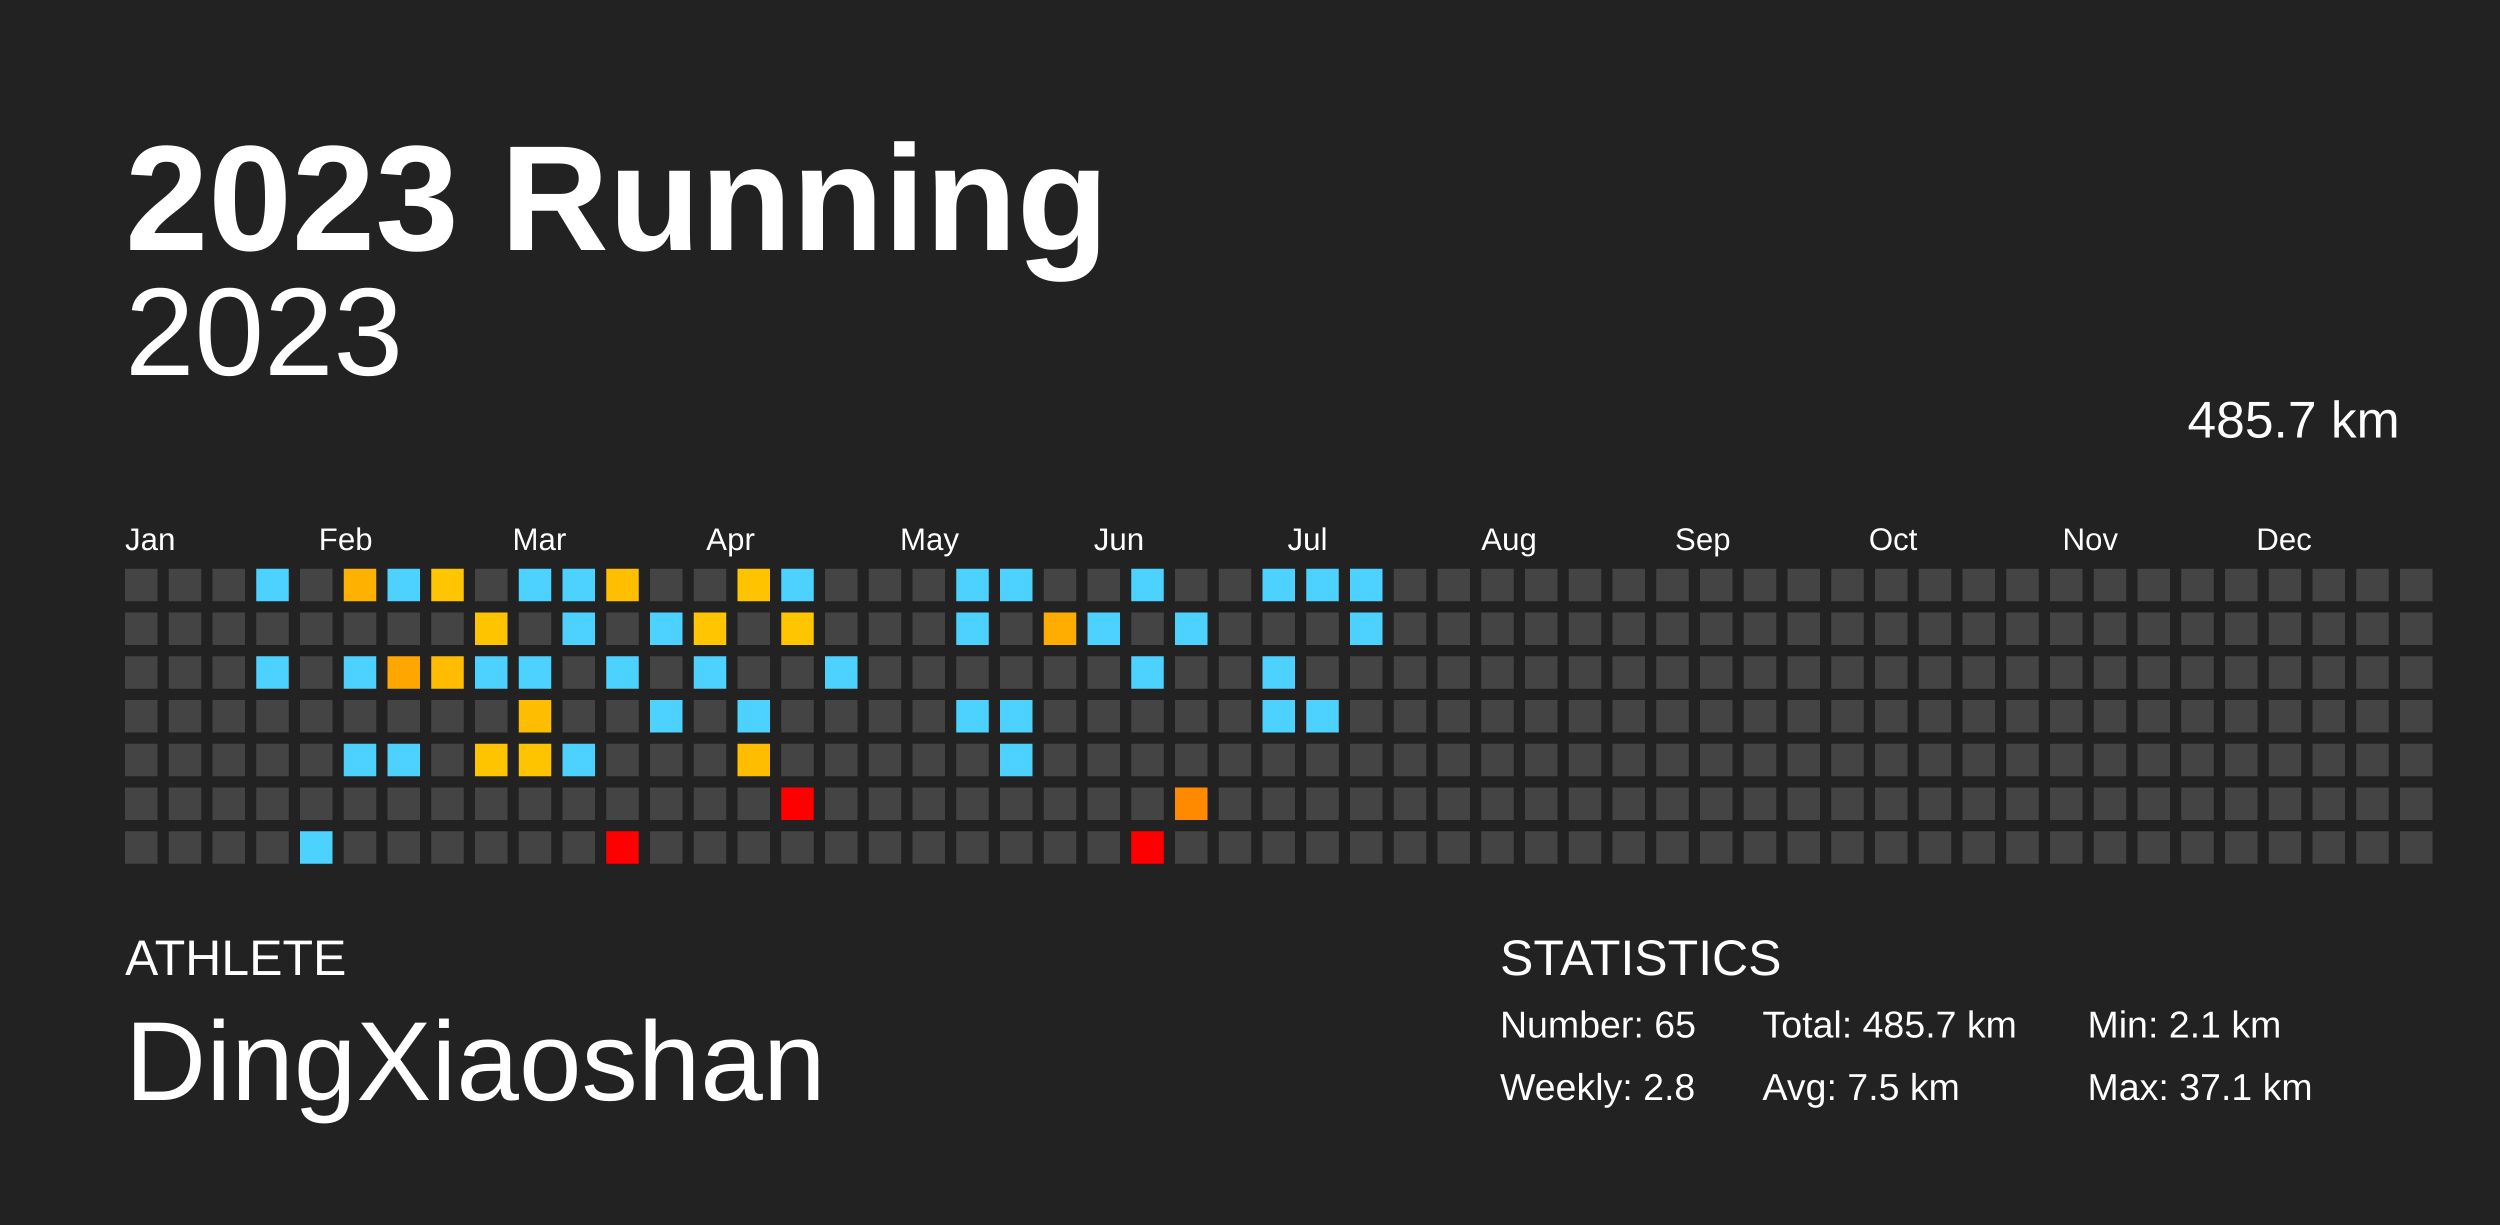
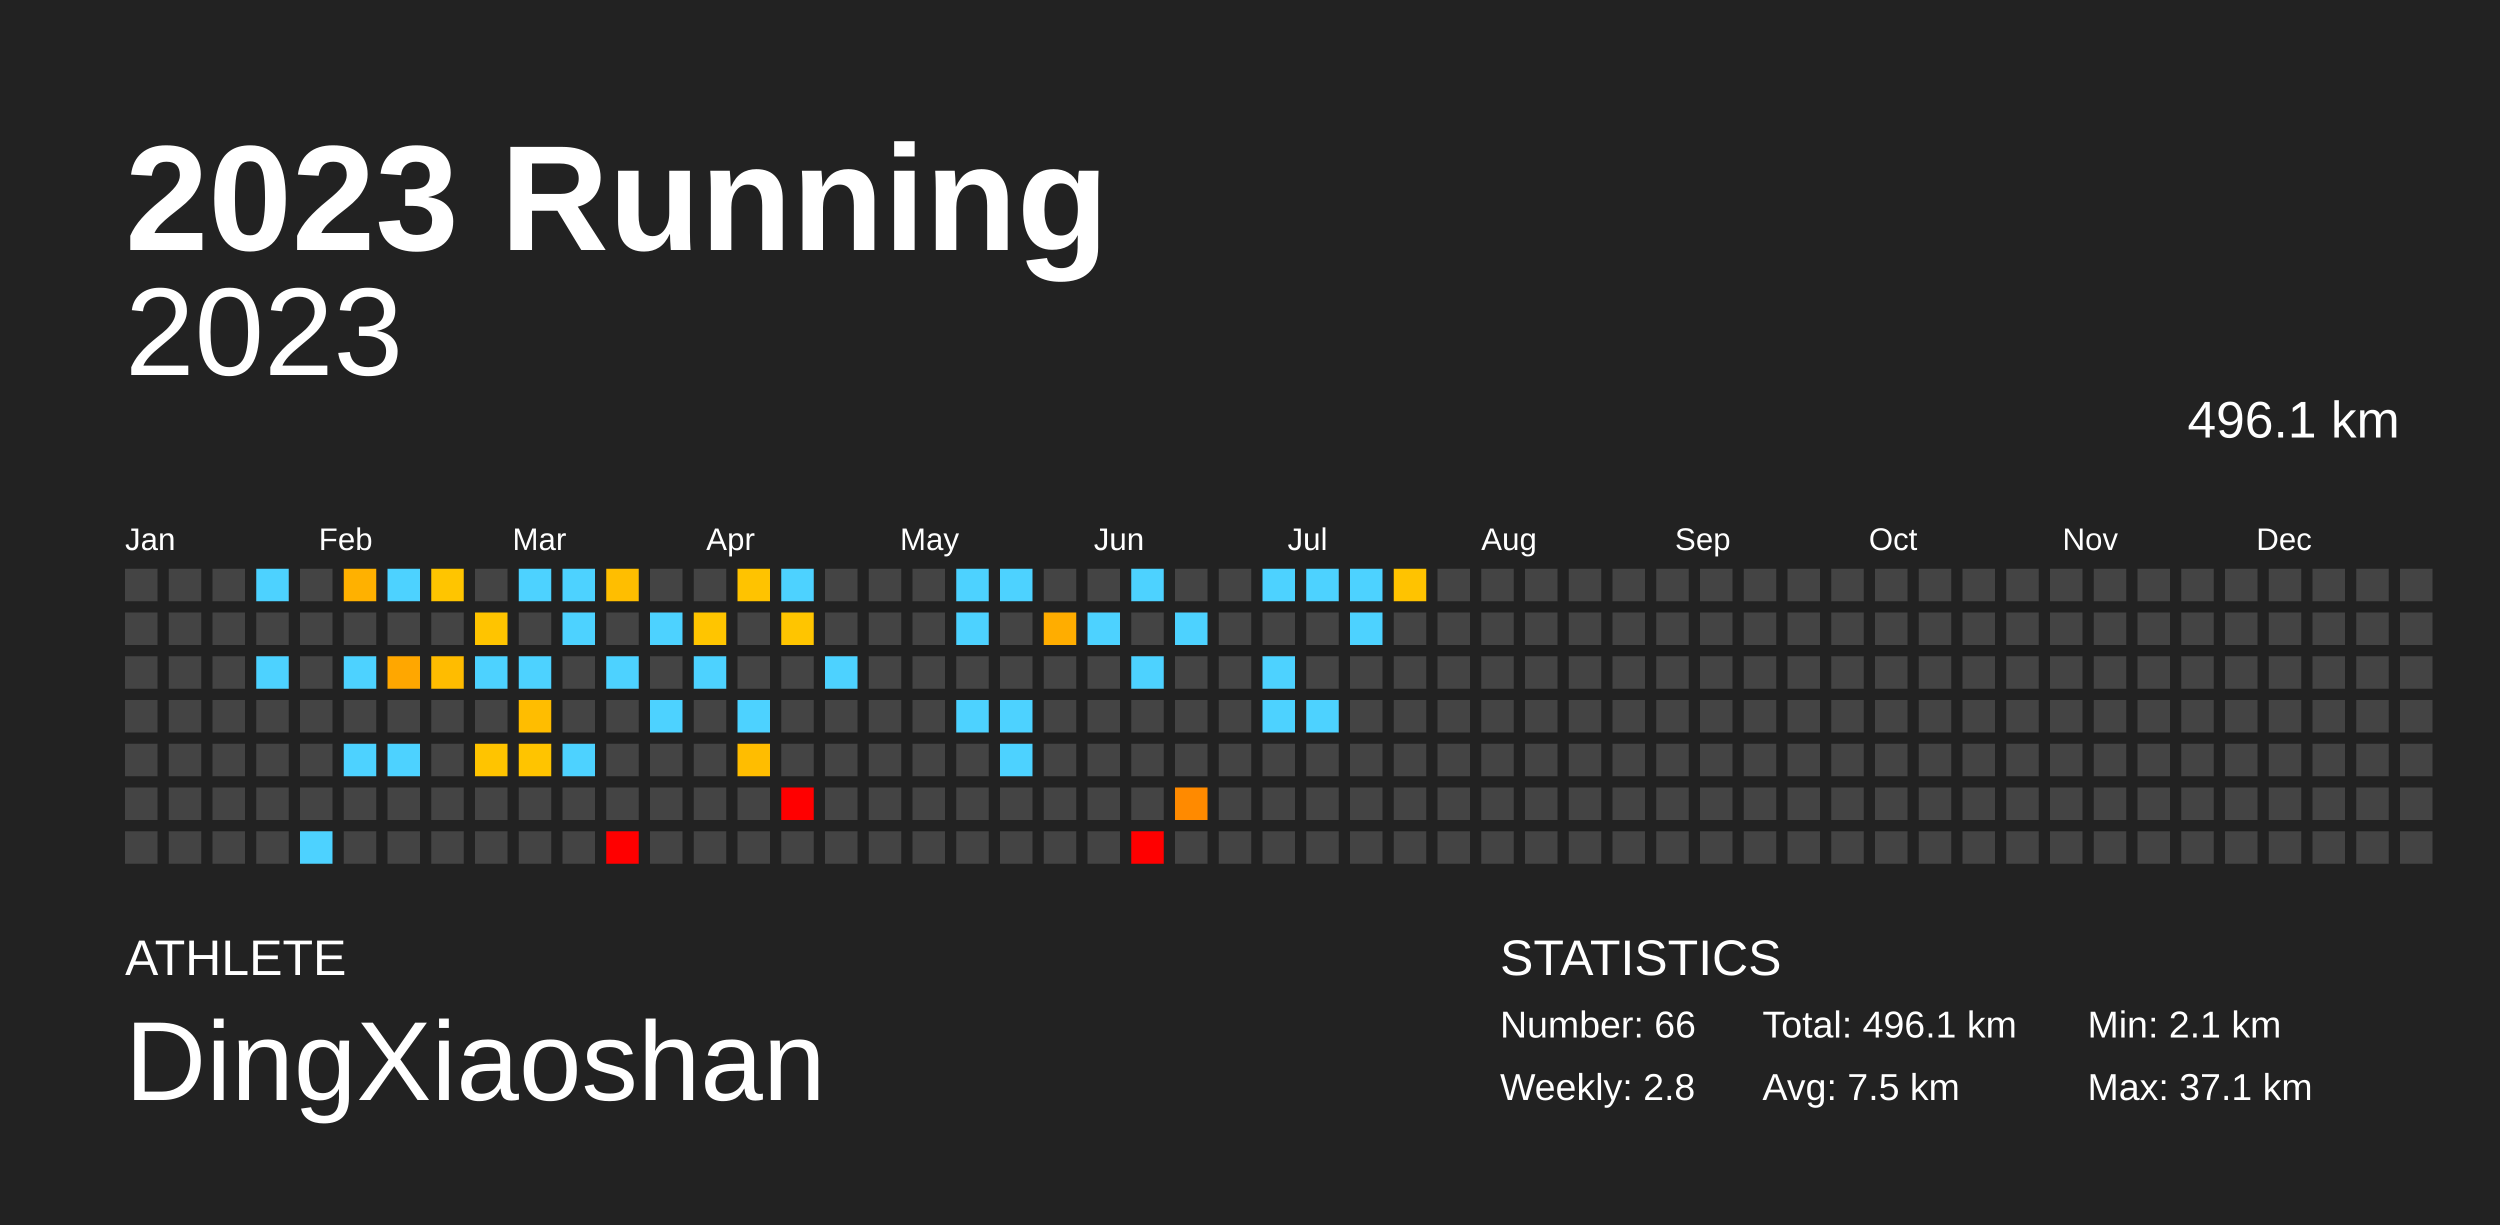
<svg xmlns="http://www.w3.org/2000/svg" baseProfile="full" height="98mm" version="1.1" viewBox="0,0,200,98" width="200mm">
  <defs />
  <rect fill="#222222" height="98" width="200" x="0" y="0" />
  <text fill="#FFFFFF" style="font-size:12px; font-family:Arial; font-weight:bold;" x="10" y="20">2023 Running</text>
  <text fill="#FFFFFF" style="font-size:4px; font-family:Arial" x="10" y="78">ATHLETE</text>
  <text fill="#FFFFFF" style="font-size:9px; font-family:Arial" x="10" y="88">DingXiaoshan</text>
  <text fill="#FFFFFF" style="font-size:4px; font-family:Arial" x="120" y="78">STATISTICS</text>
-   <text fill="#FFFFFF" style="font-size:3px; font-family:Arial" x="120" y="83">Number: 65</text>
+   <text fill="#FFFFFF" style="font-size:3px; font-family:Arial" x="120" y="83">Number: 66</text>
  <text fill="#FFFFFF" style="font-size:3px; font-family:Arial" x="120" y="88">Weekly: 2.8</text>
-   <text fill="#FFFFFF" style="font-size:3px; font-family:Arial" x="141" y="83">Total: 485.7 km</text>
+   <text fill="#FFFFFF" style="font-size:3px; font-family:Arial" x="141" y="83">Total: 496.1 km</text>
  <text fill="#FFFFFF" style="font-size:3px; font-family:Arial" x="141" y="88">Avg: 7.5 km</text>
  <text fill="#FFFFFF" style="font-size:3px; font-family:Arial" x="167" y="83">Min: 2.1 km</text>
  <text fill="#FFFFFF" style="font-size:3px; font-family:Arial" x="167" y="88">Max: 37.1 km</text>
  <text alignment-baseline="hanging" fill="#FFFFFF" style="font-size:10.0px; font-family:Arial;" x="10" y="30">2023</text>
-   <text alignment-baseline="hanging" fill="#FFFFFF" style="font-size:4.125px; font-family:Arial;" x="175" y="35">485.7 km</text>
+   <text alignment-baseline="hanging" fill="#FFFFFF" style="font-size:4.125px; font-family:Arial;" x="175" y="35">496.1 km</text>
  <text fill="#FFFFFF" style="font-size:2.5px; font-family:Arial" x="10.0" y="44">Jan</text>
  <text fill="#FFFFFF" style="font-size:2.5px; font-family:Arial" x="25.5" y="44">Feb</text>
  <text fill="#FFFFFF" style="font-size:2.5px; font-family:Arial" x="41.0" y="44">Mar</text>
  <text fill="#FFFFFF" style="font-size:2.5px; font-family:Arial" x="56.5" y="44">Apr</text>
  <text fill="#FFFFFF" style="font-size:2.5px; font-family:Arial" x="72.0" y="44">May</text>
  <text fill="#FFFFFF" style="font-size:2.5px; font-family:Arial" x="87.5" y="44">Jun</text>
  <text fill="#FFFFFF" style="font-size:2.5px; font-family:Arial" x="103.0" y="44">Jul</text>
  <text fill="#FFFFFF" style="font-size:2.5px; font-family:Arial" x="118.5" y="44">Aug</text>
  <text fill="#FFFFFF" style="font-size:2.5px; font-family:Arial" x="134.0" y="44">Sep</text>
  <text fill="#FFFFFF" style="font-size:2.5px; font-family:Arial" x="149.5" y="44">Oct</text>
  <text fill="#FFFFFF" style="font-size:2.5px; font-family:Arial" x="165.0" y="44">Nov</text>
  <text fill="#FFFFFF" style="font-size:2.5px; font-family:Arial" x="180.5" y="44">Dec</text>
  <rect fill="#444444" height="2.6" width="2.6" x="10.0" y="45.5" />
  <rect fill="#444444" height="2.6" width="2.6" x="10.0" y="49.0" />
  <rect fill="#444444" height="2.6" width="2.6" x="10.0" y="52.5" />
  <rect fill="#444444" height="2.6" width="2.6" x="10.0" y="56.0" />
  <rect fill="#444444" height="2.6" width="2.6" x="10.0" y="59.5" />
  <rect fill="#444444" height="2.6" width="2.6" x="10.0" y="63.0" />
  <rect fill="#444444" height="2.6" width="2.6" x="10.0" y="66.5" />
  <rect fill="#444444" height="2.6" width="2.6" x="13.5" y="45.5" />
  <rect fill="#444444" height="2.6" width="2.6" x="13.5" y="49.0" />
  <rect fill="#444444" height="2.6" width="2.6" x="13.5" y="52.5" />
  <rect fill="#444444" height="2.6" width="2.6" x="13.5" y="56.0" />
  <rect fill="#444444" height="2.6" width="2.6" x="13.5" y="59.5" />
  <rect fill="#444444" height="2.6" width="2.6" x="13.5" y="63.0" />
  <rect fill="#444444" height="2.6" width="2.6" x="13.5" y="66.5" />
  <rect fill="#444444" height="2.6" width="2.6" x="17.0" y="45.5" />
  <rect fill="#444444" height="2.6" width="2.6" x="17.0" y="49.0" />
  <rect fill="#444444" height="2.6" width="2.6" x="17.0" y="52.5" />
  <rect fill="#444444" height="2.6" width="2.6" x="17.0" y="56.0" />
  <rect fill="#444444" height="2.6" width="2.6" x="17.0" y="59.5" />
  <rect fill="#444444" height="2.6" width="2.6" x="17.0" y="63.0" />
  <rect fill="#444444" height="2.6" width="2.6" x="17.0" y="66.5" />
  <rect fill="#4dd2ff" height="2.6" width="2.6" x="20.5" y="45.5" />
  <rect fill="#444444" height="2.6" width="2.6" x="20.5" y="49.0" />
  <rect fill="#4dd2ff" height="2.6" width="2.6" x="20.5" y="52.5" />
  <rect fill="#444444" height="2.6" width="2.6" x="20.5" y="56.0" />
  <rect fill="#444444" height="2.6" width="2.6" x="20.5" y="59.5" />
  <rect fill="#444444" height="2.6" width="2.6" x="20.5" y="63.0" />
  <rect fill="#444444" height="2.6" width="2.6" x="20.5" y="66.5" />
  <rect fill="#444444" height="2.6" width="2.6" x="24.0" y="45.5" />
  <rect fill="#444444" height="2.6" width="2.6" x="24.0" y="49.0" />
  <rect fill="#444444" height="2.6" width="2.6" x="24.0" y="52.5" />
  <rect fill="#444444" height="2.6" width="2.6" x="24.0" y="56.0" />
  <rect fill="#444444" height="2.6" width="2.6" x="24.0" y="59.5" />
  <rect fill="#444444" height="2.6" width="2.6" x="24.0" y="63.0" />
  <rect fill="#4dd2ff" height="2.6" width="2.6" x="24.0" y="66.5" />
  <rect fill="#ffb100" height="2.6" width="2.6" x="27.5" y="45.5" />
  <rect fill="#444444" height="2.6" width="2.6" x="27.5" y="49.0" />
  <rect fill="#4dd2ff" height="2.6" width="2.6" x="27.5" y="52.5" />
  <rect fill="#444444" height="2.6" width="2.6" x="27.5" y="56.0" />
  <rect fill="#4dd2ff" height="2.6" width="2.6" x="27.5" y="59.5" />
  <rect fill="#444444" height="2.6" width="2.6" x="27.5" y="63.0" />
  <rect fill="#444444" height="2.6" width="2.6" x="27.5" y="66.5" />
  <rect fill="#4dd2ff" height="2.6" width="2.6" x="31.0" y="45.5" />
  <rect fill="#444444" height="2.6" width="2.6" x="31.0" y="49.0" />
  <rect fill="#ffa700" height="2.6" width="2.6" x="31.0" y="52.5" />
  <rect fill="#444444" height="2.6" width="2.6" x="31.0" y="56.0" />
  <rect fill="#4dd2ff" height="2.6" width="2.6" x="31.0" y="59.5" />
  <rect fill="#444444" height="2.6" width="2.6" x="31.0" y="63.0" />
  <rect fill="#444444" height="2.6" width="2.6" x="31.0" y="66.5" />
  <rect fill="#ffc500" height="2.6" width="2.6" x="34.5" y="45.5" />
  <rect fill="#444444" height="2.6" width="2.6" x="34.5" y="49.0" />
  <rect fill="#ffbc00" height="2.6" width="2.6" x="34.5" y="52.5" />
  <rect fill="#444444" height="2.6" width="2.6" x="34.5" y="56.0" />
  <rect fill="#444444" height="2.6" width="2.6" x="34.5" y="59.5" />
  <rect fill="#444444" height="2.6" width="2.6" x="34.5" y="63.0" />
  <rect fill="#444444" height="2.6" width="2.6" x="34.5" y="66.5" />
  <rect fill="#444444" height="2.6" width="2.6" x="38.0" y="45.5" />
  <rect fill="#ffc400" height="2.6" width="2.6" x="38.0" y="49.0" />
  <rect fill="#4dd2ff" height="2.6" width="2.6" x="38.0" y="52.5" />
  <rect fill="#444444" height="2.6" width="2.6" x="38.0" y="56.0" />
  <rect fill="#ffc400" height="2.6" width="2.6" x="38.0" y="59.5" />
  <rect fill="#444444" height="2.6" width="2.6" x="38.0" y="63.0" />
  <rect fill="#444444" height="2.6" width="2.6" x="38.0" y="66.5" />
  <rect fill="#4dd2ff" height="2.6" width="2.6" x="41.5" y="45.5" />
  <rect fill="#444444" height="2.6" width="2.6" x="41.5" y="49.0" />
  <rect fill="#4dd2ff" height="2.6" width="2.6" x="41.5" y="52.5" />
  <rect fill="#ffbd00" height="2.6" width="2.6" x="41.5" y="56.0" />
  <rect fill="#ffc400" height="2.6" width="2.6" x="41.5" y="59.5" />
  <rect fill="#444444" height="2.6" width="2.6" x="41.5" y="63.0" />
  <rect fill="#444444" height="2.6" width="2.6" x="41.5" y="66.5" />
  <rect fill="#4dd2ff" height="2.6" width="2.6" x="45.0" y="45.5" />
  <rect fill="#4dd2ff" height="2.6" width="2.6" x="45.0" y="49.0" />
  <rect fill="#444444" height="2.6" width="2.6" x="45.0" y="52.5" />
  <rect fill="#444444" height="2.6" width="2.6" x="45.0" y="56.0" />
  <rect fill="#4dd2ff" height="2.6" width="2.6" x="45.0" y="59.5" />
  <rect fill="#444444" height="2.6" width="2.6" x="45.0" y="63.0" />
  <rect fill="#444444" height="2.6" width="2.6" x="45.0" y="66.5" />
  <rect fill="#ffbe00" height="2.6" width="2.6" x="48.5" y="45.5" />
  <rect fill="#444444" height="2.6" width="2.6" x="48.5" y="49.0" />
  <rect fill="#4dd2ff" height="2.6" width="2.6" x="48.5" y="52.5" />
  <rect fill="#444444" height="2.6" width="2.6" x="48.5" y="56.0" />
  <rect fill="#444444" height="2.6" width="2.6" x="48.5" y="59.5" />
  <rect fill="#444444" height="2.6" width="2.6" x="48.5" y="63.0" />
  <rect fill="red" height="2.6" width="2.6" x="48.5" y="66.5" />
  <rect fill="#444444" height="2.6" width="2.6" x="52.0" y="45.5" />
  <rect fill="#4dd2ff" height="2.6" width="2.6" x="52.0" y="49.0" />
  <rect fill="#444444" height="2.6" width="2.6" x="52.0" y="52.5" />
  <rect fill="#4dd2ff" height="2.6" width="2.6" x="52.0" y="56.0" />
  <rect fill="#444444" height="2.6" width="2.6" x="52.0" y="59.5" />
  <rect fill="#444444" height="2.6" width="2.6" x="52.0" y="63.0" />
  <rect fill="#444444" height="2.6" width="2.6" x="52.0" y="66.5" />
  <rect fill="#444444" height="2.6" width="2.6" x="55.5" y="45.5" />
  <rect fill="#ffc500" height="2.6" width="2.6" x="55.5" y="49.0" />
  <rect fill="#4dd2ff" height="2.6" width="2.6" x="55.5" y="52.5" />
  <rect fill="#444444" height="2.6" width="2.6" x="55.5" y="56.0" />
  <rect fill="#444444" height="2.6" width="2.6" x="55.5" y="59.5" />
  <rect fill="#444444" height="2.6" width="2.6" x="55.5" y="63.0" />
  <rect fill="#444444" height="2.6" width="2.6" x="55.5" y="66.5" />
  <rect fill="#ffc300" height="2.6" width="2.6" x="59.0" y="45.5" />
  <rect fill="#444444" height="2.6" width="2.6" x="59.0" y="49.0" />
  <rect fill="#444444" height="2.6" width="2.6" x="59.0" y="52.5" />
  <rect fill="#4dd2ff" height="2.6" width="2.6" x="59.0" y="56.0" />
  <rect fill="#ffbd00" height="2.6" width="2.6" x="59.0" y="59.5" />
  <rect fill="#444444" height="2.6" width="2.6" x="59.0" y="63.0" />
  <rect fill="#444444" height="2.6" width="2.6" x="59.0" y="66.5" />
  <rect fill="#4dd2ff" height="2.6" width="2.6" x="62.5" y="45.5" />
  <rect fill="#ffc500" height="2.6" width="2.6" x="62.5" y="49.0" />
  <rect fill="#444444" height="2.6" width="2.6" x="62.5" y="52.5" />
  <rect fill="#444444" height="2.6" width="2.6" x="62.5" y="56.0" />
  <rect fill="#444444" height="2.6" width="2.6" x="62.5" y="59.5" />
  <rect fill="red" height="2.6" width="2.6" x="62.5" y="63.0" />
  <rect fill="#444444" height="2.6" width="2.6" x="62.5" y="66.5" />
  <rect fill="#444444" height="2.6" width="2.6" x="66.0" y="45.5" />
  <rect fill="#444444" height="2.6" width="2.6" x="66.0" y="49.0" />
  <rect fill="#4dd2ff" height="2.6" width="2.6" x="66.0" y="52.5" />
  <rect fill="#444444" height="2.6" width="2.6" x="66.0" y="56.0" />
  <rect fill="#444444" height="2.6" width="2.6" x="66.0" y="59.5" />
  <rect fill="#444444" height="2.6" width="2.6" x="66.0" y="63.0" />
  <rect fill="#444444" height="2.6" width="2.6" x="66.0" y="66.5" />
  <rect fill="#444444" height="2.6" width="2.6" x="69.5" y="45.5" />
  <rect fill="#444444" height="2.6" width="2.6" x="69.5" y="49.0" />
  <rect fill="#444444" height="2.6" width="2.6" x="69.5" y="52.5" />
  <rect fill="#444444" height="2.6" width="2.6" x="69.5" y="56.0" />
  <rect fill="#444444" height="2.6" width="2.6" x="69.5" y="59.5" />
  <rect fill="#444444" height="2.6" width="2.6" x="69.5" y="63.0" />
  <rect fill="#444444" height="2.6" width="2.6" x="69.5" y="66.5" />
  <rect fill="#444444" height="2.6" width="2.6" x="73.0" y="45.5" />
  <rect fill="#444444" height="2.6" width="2.6" x="73.0" y="49.0" />
  <rect fill="#444444" height="2.6" width="2.6" x="73.0" y="52.5" />
  <rect fill="#444444" height="2.6" width="2.6" x="73.0" y="56.0" />
  <rect fill="#444444" height="2.6" width="2.6" x="73.0" y="59.5" />
  <rect fill="#444444" height="2.6" width="2.6" x="73.0" y="63.0" />
  <rect fill="#444444" height="2.6" width="2.6" x="73.0" y="66.5" />
  <rect fill="#4dd2ff" height="2.6" width="2.6" x="76.5" y="45.5" />
  <rect fill="#4dd2ff" height="2.6" width="2.6" x="76.5" y="49.0" />
  <rect fill="#444444" height="2.6" width="2.6" x="76.5" y="52.5" />
  <rect fill="#4dd2ff" height="2.6" width="2.6" x="76.5" y="56.0" />
  <rect fill="#444444" height="2.6" width="2.6" x="76.5" y="59.5" />
  <rect fill="#444444" height="2.6" width="2.6" x="76.5" y="63.0" />
  <rect fill="#444444" height="2.6" width="2.6" x="76.5" y="66.5" />
  <rect fill="#4dd2ff" height="2.6" width="2.6" x="80.0" y="45.5" />
  <rect fill="#444444" height="2.6" width="2.6" x="80.0" y="49.0" />
  <rect fill="#444444" height="2.6" width="2.6" x="80.0" y="52.5" />
  <rect fill="#4dd2ff" height="2.6" width="2.6" x="80.0" y="56.0" />
  <rect fill="#4dd2ff" height="2.6" width="2.6" x="80.0" y="59.5" />
  <rect fill="#444444" height="2.6" width="2.6" x="80.0" y="63.0" />
  <rect fill="#444444" height="2.6" width="2.6" x="80.0" y="66.5" />
  <rect fill="#444444" height="2.6" width="2.6" x="83.5" y="45.5" />
  <rect fill="#ffad00" height="2.6" width="2.6" x="83.5" y="49.0" />
  <rect fill="#444444" height="2.6" width="2.6" x="83.5" y="52.5" />
  <rect fill="#444444" height="2.6" width="2.6" x="83.5" y="56.0" />
  <rect fill="#444444" height="2.6" width="2.6" x="83.5" y="59.5" />
  <rect fill="#444444" height="2.6" width="2.6" x="83.5" y="63.0" />
  <rect fill="#444444" height="2.6" width="2.6" x="83.5" y="66.5" />
  <rect fill="#444444" height="2.6" width="2.6" x="87.0" y="45.5" />
  <rect fill="#4dd2ff" height="2.6" width="2.6" x="87.0" y="49.0" />
  <rect fill="#444444" height="2.6" width="2.6" x="87.0" y="52.5" />
  <rect fill="#444444" height="2.6" width="2.6" x="87.0" y="56.0" />
  <rect fill="#444444" height="2.6" width="2.6" x="87.0" y="59.5" />
  <rect fill="#444444" height="2.6" width="2.6" x="87.0" y="63.0" />
  <rect fill="#444444" height="2.6" width="2.6" x="87.0" y="66.5" />
  <rect fill="#4dd2ff" height="2.6" width="2.6" x="90.5" y="45.5" />
  <rect fill="#444444" height="2.6" width="2.6" x="90.5" y="49.0" />
  <rect fill="#4dd2ff" height="2.6" width="2.6" x="90.5" y="52.5" />
  <rect fill="#444444" height="2.6" width="2.6" x="90.5" y="56.0" />
  <rect fill="#444444" height="2.6" width="2.6" x="90.5" y="59.5" />
  <rect fill="#444444" height="2.6" width="2.6" x="90.5" y="63.0" />
  <rect fill="red" height="2.6" width="2.6" x="90.5" y="66.5" />
  <rect fill="#444444" height="2.6" width="2.6" x="94.0" y="45.5" />
  <rect fill="#4dd2ff" height="2.6" width="2.6" x="94.0" y="49.0" />
  <rect fill="#444444" height="2.6" width="2.6" x="94.0" y="52.5" />
  <rect fill="#444444" height="2.6" width="2.6" x="94.0" y="56.0" />
  <rect fill="#444444" height="2.6" width="2.6" x="94.0" y="59.5" />
  <rect fill="#ff8a00" height="2.6" width="2.6" x="94.0" y="63.0" />
  <rect fill="#444444" height="2.6" width="2.6" x="94.0" y="66.5" />
  <rect fill="#444444" height="2.6" width="2.6" x="97.5" y="45.5" />
  <rect fill="#444444" height="2.6" width="2.6" x="97.5" y="49.0" />
  <rect fill="#444444" height="2.6" width="2.6" x="97.5" y="52.5" />
  <rect fill="#444444" height="2.6" width="2.6" x="97.5" y="56.0" />
  <rect fill="#444444" height="2.6" width="2.6" x="97.5" y="59.5" />
  <rect fill="#444444" height="2.6" width="2.6" x="97.5" y="63.0" />
  <rect fill="#444444" height="2.6" width="2.6" x="97.5" y="66.5" />
  <rect fill="#4dd2ff" height="2.6" width="2.6" x="101.0" y="45.5" />
  <rect fill="#444444" height="2.6" width="2.6" x="101.0" y="49.0" />
  <rect fill="#4dd2ff" height="2.6" width="2.6" x="101.0" y="52.5" />
  <rect fill="#4dd2ff" height="2.6" width="2.6" x="101.0" y="56.0" />
  <rect fill="#444444" height="2.6" width="2.6" x="101.0" y="59.5" />
  <rect fill="#444444" height="2.6" width="2.6" x="101.0" y="63.0" />
  <rect fill="#444444" height="2.6" width="2.6" x="101.0" y="66.5" />
  <rect fill="#4dd2ff" height="2.6" width="2.6" x="104.5" y="45.5" />
  <rect fill="#444444" height="2.6" width="2.6" x="104.5" y="49.0" />
  <rect fill="#444444" height="2.6" width="2.6" x="104.5" y="52.5" />
  <rect fill="#4dd2ff" height="2.6" width="2.6" x="104.5" y="56.0" />
  <rect fill="#444444" height="2.6" width="2.6" x="104.5" y="59.5" />
  <rect fill="#444444" height="2.6" width="2.6" x="104.5" y="63.0" />
  <rect fill="#444444" height="2.6" width="2.6" x="104.5" y="66.5" />
  <rect fill="#4dd2ff" height="2.6" width="2.6" x="108.0" y="45.5" />
  <rect fill="#4dd2ff" height="2.6" width="2.6" x="108.0" y="49.0" />
  <rect fill="#444444" height="2.6" width="2.6" x="108.0" y="52.5" />
  <rect fill="#444444" height="2.6" width="2.6" x="108.0" y="56.0" />
  <rect fill="#444444" height="2.6" width="2.6" x="108.0" y="59.5" />
  <rect fill="#444444" height="2.6" width="2.6" x="108.0" y="63.0" />
  <rect fill="#444444" height="2.6" width="2.6" x="108.0" y="66.5" />
-   <rect fill="#444444" height="2.6" width="2.6" x="111.5" y="45.5" />
+   <rect fill="#ffc300" height="2.6" width="2.6" x="111.5" y="45.5" />
  <rect fill="#444444" height="2.6" width="2.6" x="111.5" y="49.0" />
  <rect fill="#444444" height="2.6" width="2.6" x="111.5" y="52.5" />
  <rect fill="#444444" height="2.6" width="2.6" x="111.5" y="56.0" />
  <rect fill="#444444" height="2.6" width="2.6" x="111.5" y="59.5" />
  <rect fill="#444444" height="2.6" width="2.6" x="111.5" y="63.0" />
  <rect fill="#444444" height="2.6" width="2.6" x="111.5" y="66.5" />
  <rect fill="#444444" height="2.6" width="2.6" x="115.0" y="45.5" />
  <rect fill="#444444" height="2.6" width="2.6" x="115.0" y="49.0" />
  <rect fill="#444444" height="2.6" width="2.6" x="115.0" y="52.5" />
  <rect fill="#444444" height="2.6" width="2.6" x="115.0" y="56.0" />
  <rect fill="#444444" height="2.6" width="2.6" x="115.0" y="59.5" />
  <rect fill="#444444" height="2.6" width="2.6" x="115.0" y="63.0" />
  <rect fill="#444444" height="2.6" width="2.6" x="115.0" y="66.5" />
  <rect fill="#444444" height="2.6" width="2.6" x="118.5" y="45.5" />
  <rect fill="#444444" height="2.6" width="2.6" x="118.5" y="49.0" />
  <rect fill="#444444" height="2.6" width="2.6" x="118.5" y="52.5" />
  <rect fill="#444444" height="2.6" width="2.6" x="118.5" y="56.0" />
  <rect fill="#444444" height="2.6" width="2.6" x="118.5" y="59.5" />
  <rect fill="#444444" height="2.6" width="2.6" x="118.5" y="63.0" />
  <rect fill="#444444" height="2.6" width="2.6" x="118.5" y="66.5" />
  <rect fill="#444444" height="2.6" width="2.6" x="122.0" y="45.5" />
  <rect fill="#444444" height="2.6" width="2.6" x="122.0" y="49.0" />
  <rect fill="#444444" height="2.6" width="2.6" x="122.0" y="52.5" />
  <rect fill="#444444" height="2.6" width="2.6" x="122.0" y="56.0" />
  <rect fill="#444444" height="2.6" width="2.6" x="122.0" y="59.5" />
  <rect fill="#444444" height="2.6" width="2.6" x="122.0" y="63.0" />
  <rect fill="#444444" height="2.6" width="2.6" x="122.0" y="66.5" />
  <rect fill="#444444" height="2.6" width="2.6" x="125.5" y="45.5" />
  <rect fill="#444444" height="2.6" width="2.6" x="125.5" y="49.0" />
  <rect fill="#444444" height="2.6" width="2.6" x="125.5" y="52.5" />
  <rect fill="#444444" height="2.6" width="2.6" x="125.5" y="56.0" />
  <rect fill="#444444" height="2.6" width="2.6" x="125.5" y="59.5" />
  <rect fill="#444444" height="2.6" width="2.6" x="125.5" y="63.0" />
  <rect fill="#444444" height="2.6" width="2.6" x="125.5" y="66.5" />
  <rect fill="#444444" height="2.6" width="2.6" x="129.0" y="45.5" />
  <rect fill="#444444" height="2.6" width="2.6" x="129.0" y="49.0" />
  <rect fill="#444444" height="2.6" width="2.6" x="129.0" y="52.5" />
  <rect fill="#444444" height="2.6" width="2.6" x="129.0" y="56.0" />
  <rect fill="#444444" height="2.6" width="2.6" x="129.0" y="59.5" />
  <rect fill="#444444" height="2.6" width="2.6" x="129.0" y="63.0" />
  <rect fill="#444444" height="2.6" width="2.6" x="129.0" y="66.5" />
  <rect fill="#444444" height="2.6" width="2.6" x="132.5" y="45.5" />
  <rect fill="#444444" height="2.6" width="2.6" x="132.5" y="49.0" />
  <rect fill="#444444" height="2.6" width="2.6" x="132.5" y="52.5" />
  <rect fill="#444444" height="2.6" width="2.6" x="132.5" y="56.0" />
  <rect fill="#444444" height="2.6" width="2.6" x="132.5" y="59.5" />
  <rect fill="#444444" height="2.6" width="2.6" x="132.5" y="63.0" />
  <rect fill="#444444" height="2.6" width="2.6" x="132.5" y="66.5" />
  <rect fill="#444444" height="2.6" width="2.6" x="136.0" y="45.5" />
  <rect fill="#444444" height="2.6" width="2.6" x="136.0" y="49.0" />
  <rect fill="#444444" height="2.6" width="2.6" x="136.0" y="52.5" />
  <rect fill="#444444" height="2.6" width="2.6" x="136.0" y="56.0" />
  <rect fill="#444444" height="2.6" width="2.6" x="136.0" y="59.5" />
  <rect fill="#444444" height="2.6" width="2.6" x="136.0" y="63.0" />
  <rect fill="#444444" height="2.6" width="2.6" x="136.0" y="66.5" />
  <rect fill="#444444" height="2.6" width="2.6" x="139.5" y="45.5" />
  <rect fill="#444444" height="2.6" width="2.6" x="139.5" y="49.0" />
  <rect fill="#444444" height="2.6" width="2.6" x="139.5" y="52.5" />
  <rect fill="#444444" height="2.6" width="2.6" x="139.5" y="56.0" />
  <rect fill="#444444" height="2.6" width="2.6" x="139.5" y="59.5" />
  <rect fill="#444444" height="2.6" width="2.6" x="139.5" y="63.0" />
  <rect fill="#444444" height="2.6" width="2.6" x="139.5" y="66.5" />
  <rect fill="#444444" height="2.6" width="2.6" x="143.0" y="45.5" />
  <rect fill="#444444" height="2.6" width="2.6" x="143.0" y="49.0" />
  <rect fill="#444444" height="2.6" width="2.6" x="143.0" y="52.5" />
  <rect fill="#444444" height="2.6" width="2.6" x="143.0" y="56.0" />
  <rect fill="#444444" height="2.6" width="2.6" x="143.0" y="59.5" />
  <rect fill="#444444" height="2.6" width="2.6" x="143.0" y="63.0" />
  <rect fill="#444444" height="2.6" width="2.6" x="143.0" y="66.5" />
  <rect fill="#444444" height="2.6" width="2.6" x="146.5" y="45.5" />
  <rect fill="#444444" height="2.6" width="2.6" x="146.5" y="49.0" />
  <rect fill="#444444" height="2.6" width="2.6" x="146.5" y="52.5" />
  <rect fill="#444444" height="2.6" width="2.6" x="146.5" y="56.0" />
  <rect fill="#444444" height="2.6" width="2.6" x="146.5" y="59.5" />
  <rect fill="#444444" height="2.6" width="2.6" x="146.5" y="63.0" />
  <rect fill="#444444" height="2.6" width="2.6" x="146.5" y="66.5" />
  <rect fill="#444444" height="2.6" width="2.6" x="150.0" y="45.5" />
  <rect fill="#444444" height="2.6" width="2.6" x="150.0" y="49.0" />
  <rect fill="#444444" height="2.6" width="2.6" x="150.0" y="52.5" />
  <rect fill="#444444" height="2.6" width="2.6" x="150.0" y="56.0" />
  <rect fill="#444444" height="2.6" width="2.6" x="150.0" y="59.5" />
  <rect fill="#444444" height="2.6" width="2.6" x="150.0" y="63.0" />
  <rect fill="#444444" height="2.6" width="2.6" x="150.0" y="66.5" />
  <rect fill="#444444" height="2.6" width="2.6" x="153.5" y="45.5" />
  <rect fill="#444444" height="2.6" width="2.6" x="153.5" y="49.0" />
  <rect fill="#444444" height="2.6" width="2.6" x="153.5" y="52.5" />
  <rect fill="#444444" height="2.6" width="2.6" x="153.5" y="56.0" />
  <rect fill="#444444" height="2.6" width="2.6" x="153.5" y="59.5" />
  <rect fill="#444444" height="2.6" width="2.6" x="153.5" y="63.0" />
  <rect fill="#444444" height="2.6" width="2.6" x="153.5" y="66.5" />
  <rect fill="#444444" height="2.6" width="2.6" x="157.0" y="45.5" />
  <rect fill="#444444" height="2.6" width="2.6" x="157.0" y="49.0" />
  <rect fill="#444444" height="2.6" width="2.6" x="157.0" y="52.5" />
  <rect fill="#444444" height="2.6" width="2.6" x="157.0" y="56.0" />
  <rect fill="#444444" height="2.6" width="2.6" x="157.0" y="59.5" />
  <rect fill="#444444" height="2.6" width="2.6" x="157.0" y="63.0" />
  <rect fill="#444444" height="2.6" width="2.6" x="157.0" y="66.5" />
  <rect fill="#444444" height="2.6" width="2.6" x="160.5" y="45.5" />
  <rect fill="#444444" height="2.6" width="2.6" x="160.5" y="49.0" />
  <rect fill="#444444" height="2.6" width="2.6" x="160.5" y="52.5" />
  <rect fill="#444444" height="2.6" width="2.6" x="160.5" y="56.0" />
  <rect fill="#444444" height="2.6" width="2.6" x="160.5" y="59.5" />
  <rect fill="#444444" height="2.6" width="2.6" x="160.5" y="63.0" />
  <rect fill="#444444" height="2.6" width="2.6" x="160.5" y="66.5" />
  <rect fill="#444444" height="2.6" width="2.6" x="164.0" y="45.5" />
  <rect fill="#444444" height="2.6" width="2.6" x="164.0" y="49.0" />
  <rect fill="#444444" height="2.6" width="2.6" x="164.0" y="52.5" />
  <rect fill="#444444" height="2.6" width="2.6" x="164.0" y="56.0" />
  <rect fill="#444444" height="2.6" width="2.6" x="164.0" y="59.5" />
  <rect fill="#444444" height="2.6" width="2.6" x="164.0" y="63.0" />
  <rect fill="#444444" height="2.6" width="2.6" x="164.0" y="66.5" />
  <rect fill="#444444" height="2.6" width="2.6" x="167.5" y="45.5" />
  <rect fill="#444444" height="2.6" width="2.6" x="167.5" y="49.0" />
  <rect fill="#444444" height="2.6" width="2.6" x="167.5" y="52.5" />
  <rect fill="#444444" height="2.6" width="2.6" x="167.5" y="56.0" />
  <rect fill="#444444" height="2.6" width="2.6" x="167.5" y="59.5" />
  <rect fill="#444444" height="2.6" width="2.6" x="167.5" y="63.0" />
  <rect fill="#444444" height="2.6" width="2.6" x="167.5" y="66.5" />
  <rect fill="#444444" height="2.6" width="2.6" x="171.0" y="45.5" />
  <rect fill="#444444" height="2.6" width="2.6" x="171.0" y="49.0" />
  <rect fill="#444444" height="2.6" width="2.6" x="171.0" y="52.5" />
  <rect fill="#444444" height="2.6" width="2.6" x="171.0" y="56.0" />
  <rect fill="#444444" height="2.6" width="2.6" x="171.0" y="59.5" />
  <rect fill="#444444" height="2.6" width="2.6" x="171.0" y="63.0" />
  <rect fill="#444444" height="2.6" width="2.6" x="171.0" y="66.5" />
  <rect fill="#444444" height="2.6" width="2.6" x="174.5" y="45.5" />
  <rect fill="#444444" height="2.6" width="2.6" x="174.5" y="49.0" />
  <rect fill="#444444" height="2.6" width="2.6" x="174.5" y="52.5" />
  <rect fill="#444444" height="2.6" width="2.6" x="174.5" y="56.0" />
  <rect fill="#444444" height="2.6" width="2.6" x="174.5" y="59.5" />
  <rect fill="#444444" height="2.6" width="2.6" x="174.5" y="63.0" />
  <rect fill="#444444" height="2.6" width="2.6" x="174.5" y="66.5" />
  <rect fill="#444444" height="2.6" width="2.6" x="178.0" y="45.5" />
  <rect fill="#444444" height="2.6" width="2.6" x="178.0" y="49.0" />
  <rect fill="#444444" height="2.6" width="2.6" x="178.0" y="52.5" />
  <rect fill="#444444" height="2.6" width="2.6" x="178.0" y="56.0" />
  <rect fill="#444444" height="2.6" width="2.6" x="178.0" y="59.5" />
  <rect fill="#444444" height="2.6" width="2.6" x="178.0" y="63.0" />
  <rect fill="#444444" height="2.6" width="2.6" x="178.0" y="66.5" />
  <rect fill="#444444" height="2.6" width="2.6" x="181.5" y="45.5" />
  <rect fill="#444444" height="2.6" width="2.6" x="181.5" y="49.0" />
  <rect fill="#444444" height="2.6" width="2.6" x="181.5" y="52.5" />
  <rect fill="#444444" height="2.6" width="2.6" x="181.5" y="56.0" />
  <rect fill="#444444" height="2.6" width="2.6" x="181.5" y="59.5" />
  <rect fill="#444444" height="2.6" width="2.6" x="181.5" y="63.0" />
  <rect fill="#444444" height="2.6" width="2.6" x="181.5" y="66.5" />
  <rect fill="#444444" height="2.6" width="2.6" x="185.0" y="45.5" />
  <rect fill="#444444" height="2.6" width="2.6" x="185.0" y="49.0" />
  <rect fill="#444444" height="2.6" width="2.6" x="185.0" y="52.5" />
  <rect fill="#444444" height="2.6" width="2.6" x="185.0" y="56.0" />
  <rect fill="#444444" height="2.6" width="2.6" x="185.0" y="59.5" />
  <rect fill="#444444" height="2.6" width="2.6" x="185.0" y="63.0" />
  <rect fill="#444444" height="2.6" width="2.6" x="185.0" y="66.5" />
  <rect fill="#444444" height="2.6" width="2.6" x="188.5" y="45.5" />
  <rect fill="#444444" height="2.6" width="2.6" x="188.5" y="49.0" />
  <rect fill="#444444" height="2.6" width="2.6" x="188.5" y="52.5" />
  <rect fill="#444444" height="2.6" width="2.6" x="188.5" y="56.0" />
  <rect fill="#444444" height="2.6" width="2.6" x="188.5" y="59.5" />
  <rect fill="#444444" height="2.6" width="2.6" x="188.5" y="63.0" />
  <rect fill="#444444" height="2.6" width="2.6" x="188.5" y="66.5" />
  <rect fill="#444444" height="2.6" width="2.6" x="192.0" y="45.5" />
  <rect fill="#444444" height="2.6" width="2.6" x="192.0" y="49.0" />
  <rect fill="#444444" height="2.6" width="2.6" x="192.0" y="52.5" />
  <rect fill="#444444" height="2.6" width="2.6" x="192.0" y="56.0" />
  <rect fill="#444444" height="2.6" width="2.6" x="192.0" y="59.5" />
  <rect fill="#444444" height="2.6" width="2.6" x="192.0" y="63.0" />
  <rect fill="#444444" height="2.6" width="2.6" x="192.0" y="66.5" />
</svg>
